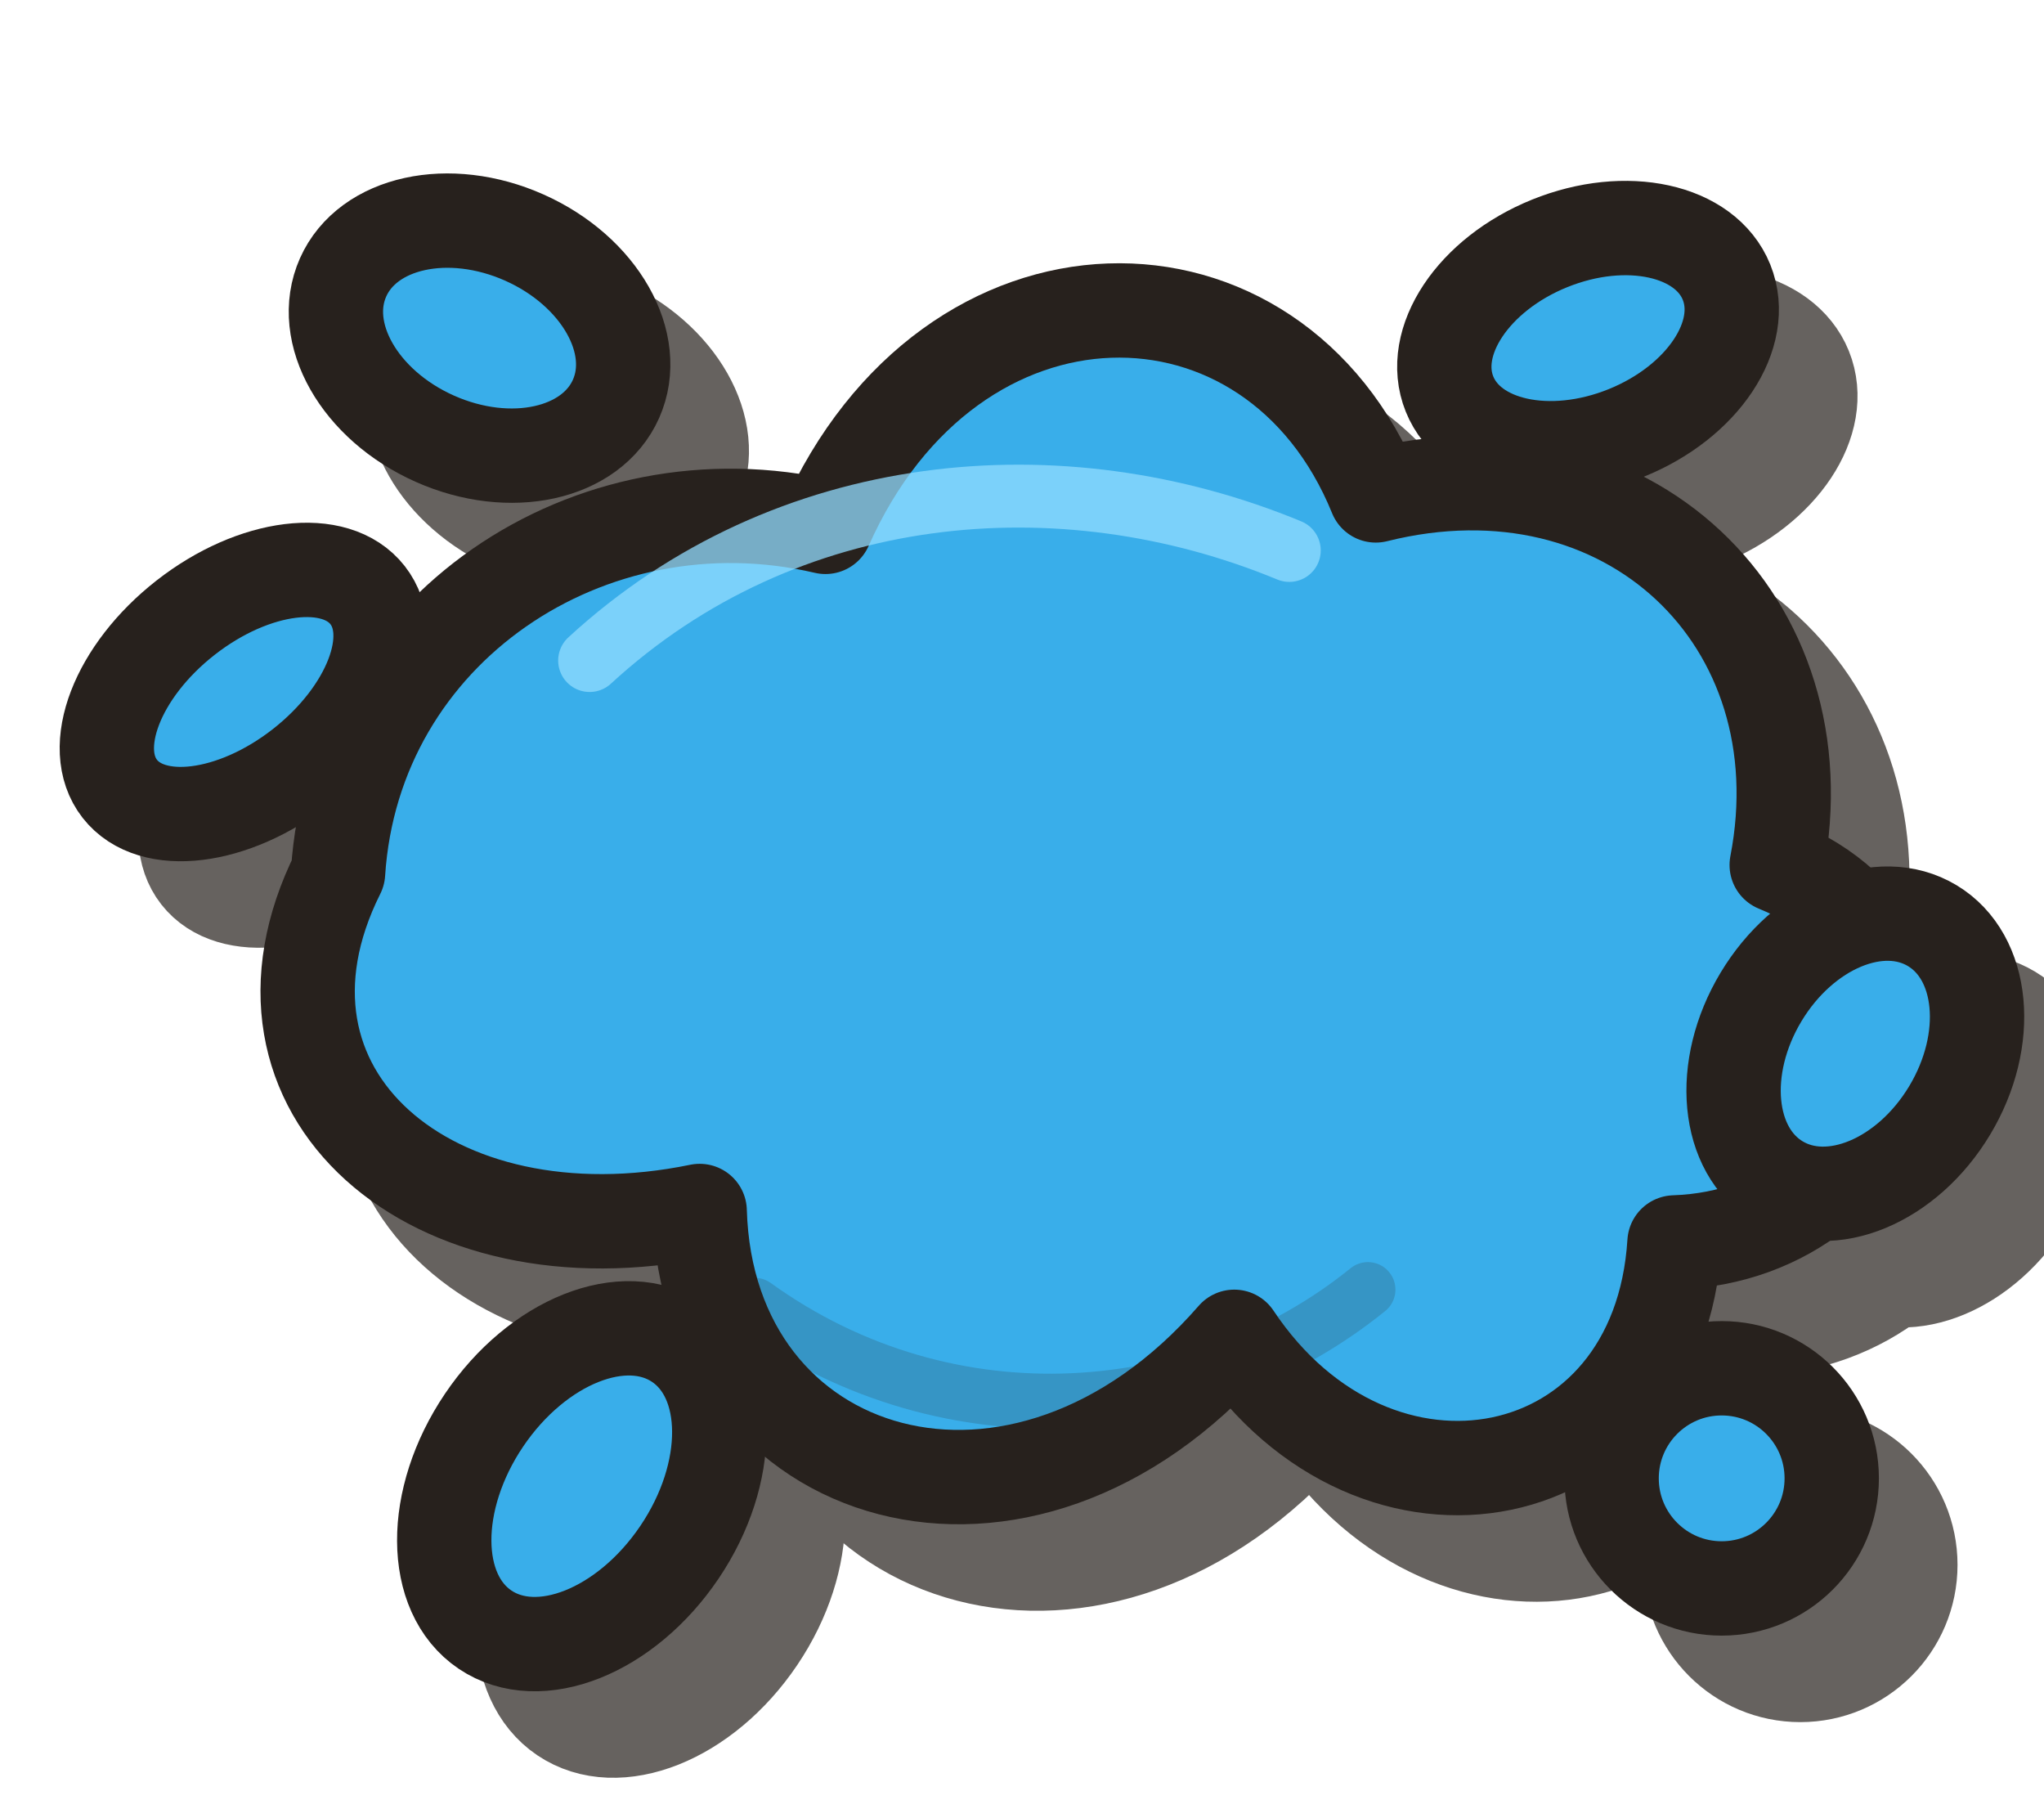
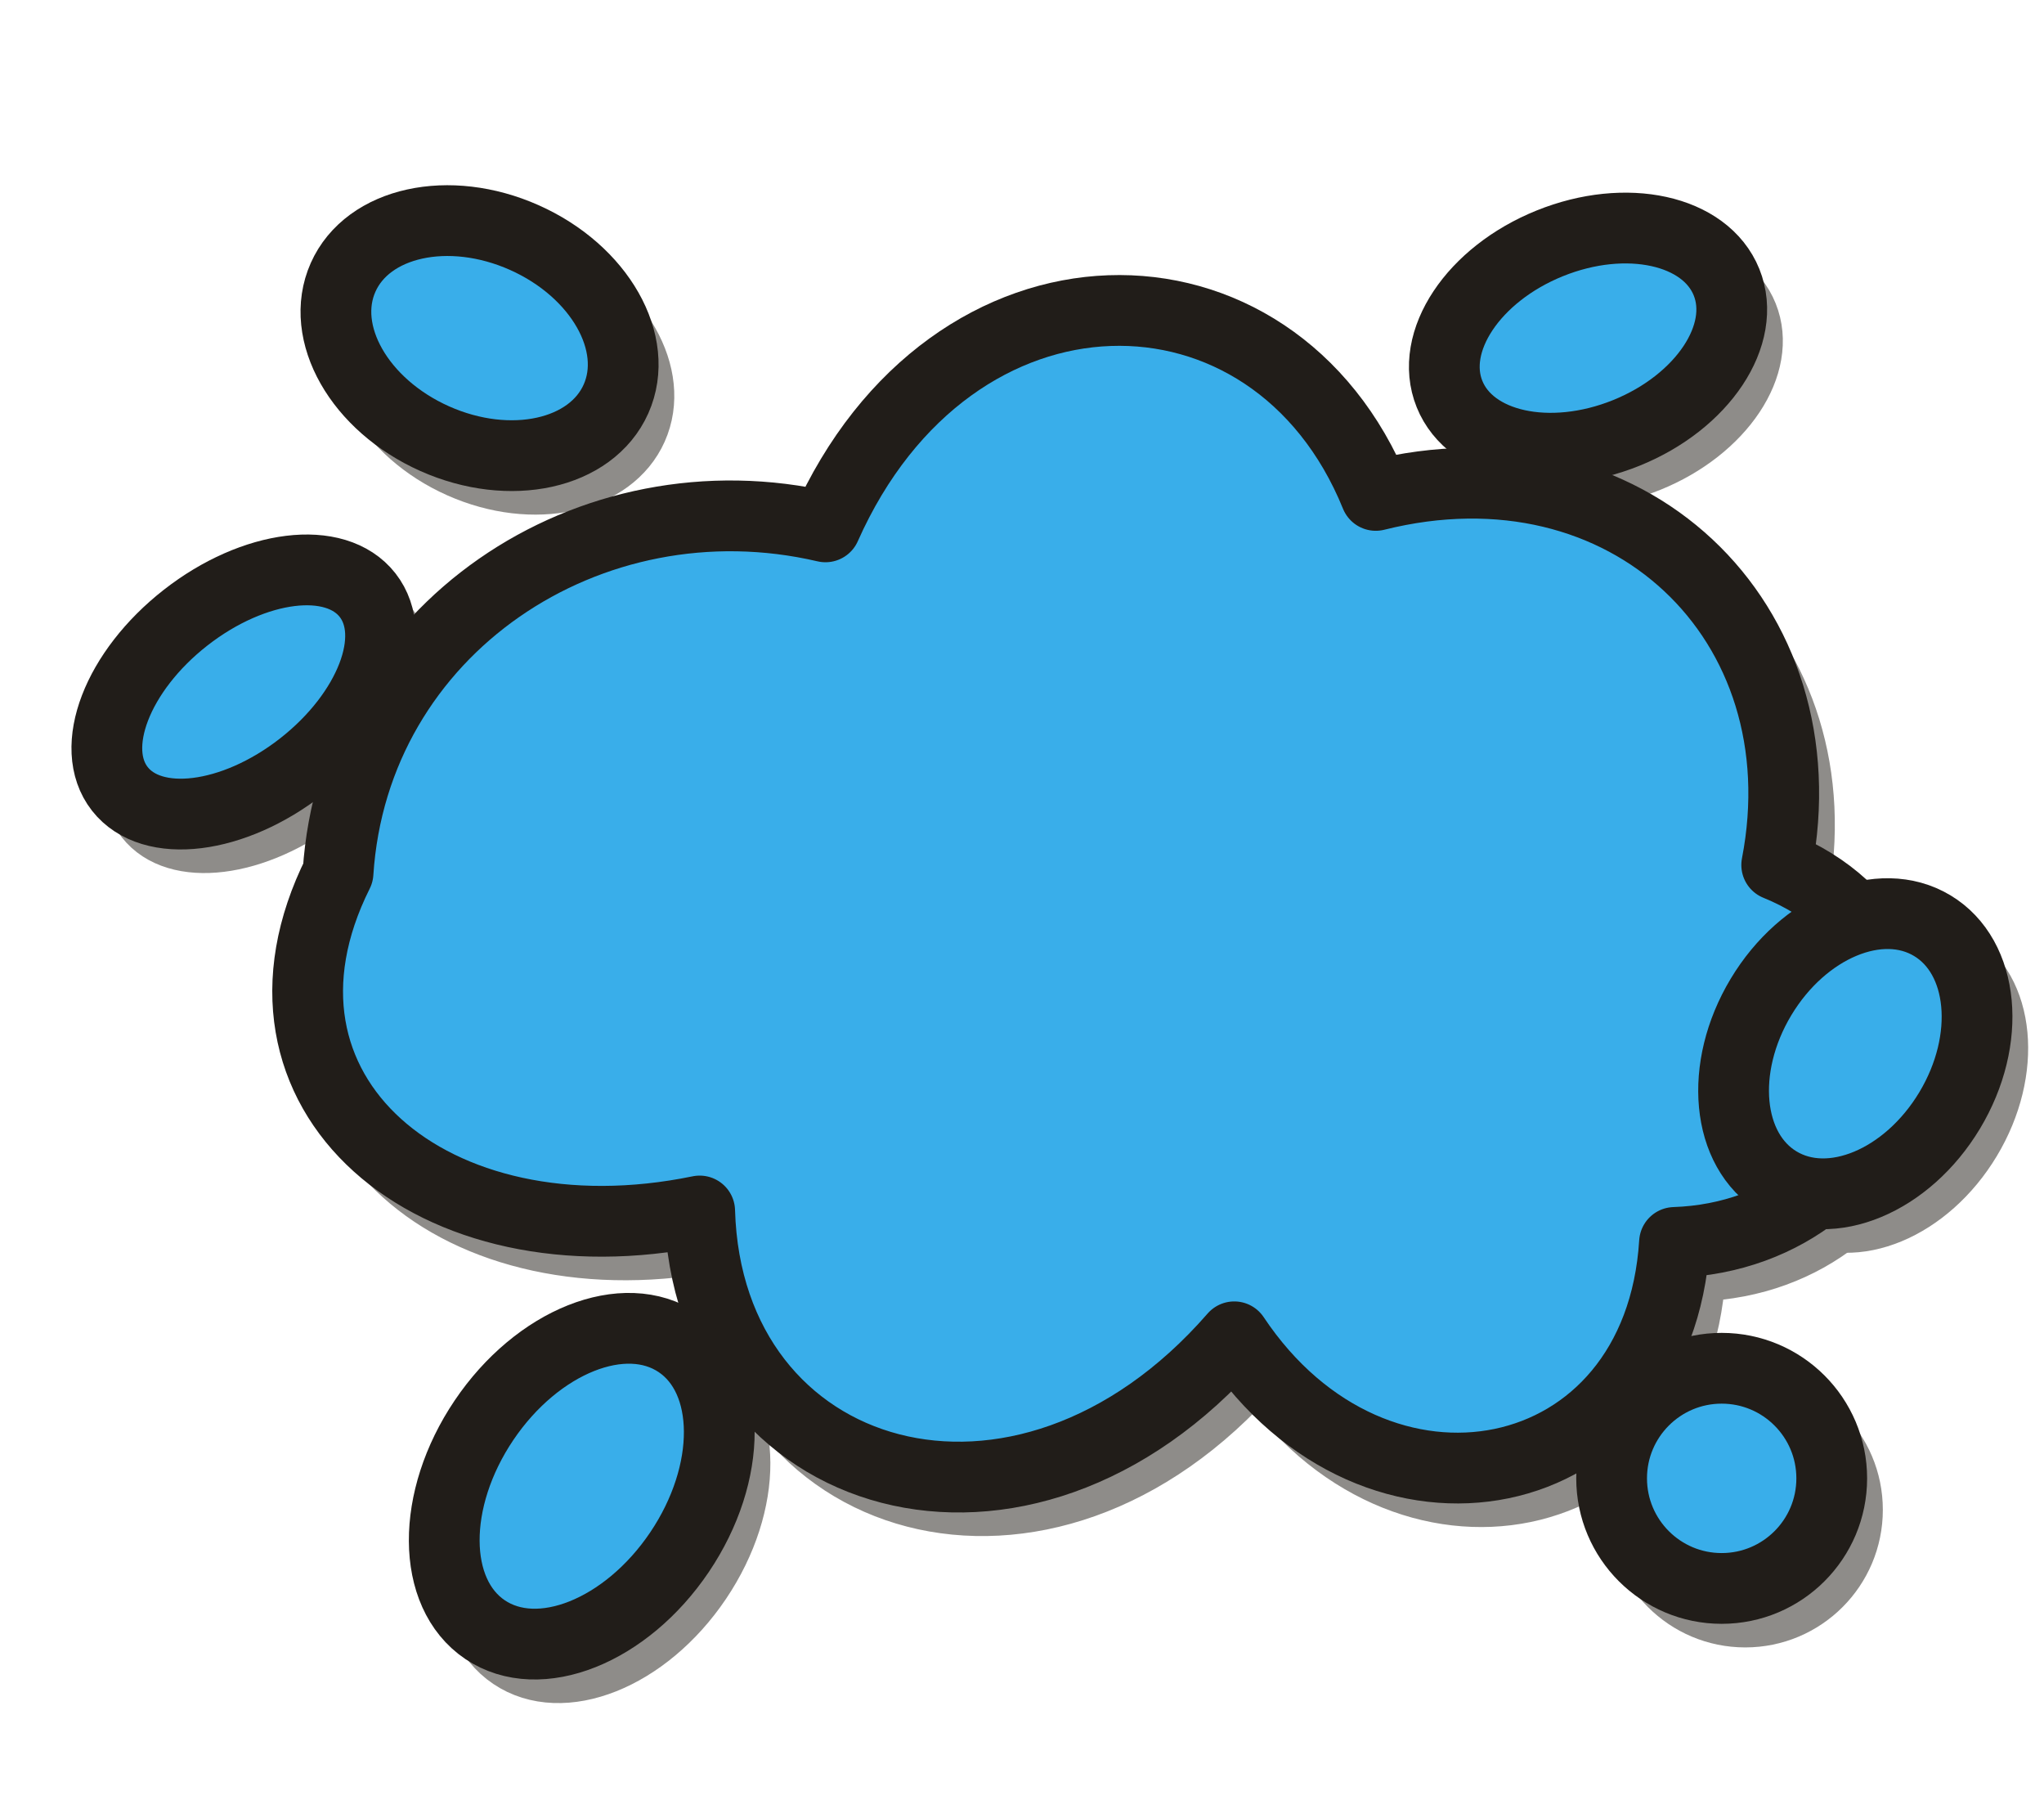
<svg xmlns="http://www.w3.org/2000/svg" viewBox="0 0 260 230" fill="none">
-   <g opacity=".72" fill="#2b2621" stroke="#2b2621" stroke-width="12" stroke-linecap="round" stroke-linejoin="round" transform="translate(10 11)">
+   <g opacity=".58" fill="#3d3934" stroke="#3d3934" stroke-width="7" stroke-linecap="round" stroke-linejoin="round" transform="translate(3 4)">
    <path d="M43 111C45 80 75 60 105 67C121 31 162 31 175 63C207 55 232 79 226 110C253 121 242 157 213 158C211 190 175 197 157 170C130 201 90 189 89 154C55 161 29 139 43 111Z" />
    <ellipse cx="31" cy="88" rx="20" ry="12" transform="rotate(-38 31 88)" />
    <ellipse cx="61" cy="43" rx="19" ry="14" transform="rotate(24 61 43)" />
    <ellipse cx="202" cy="43" rx="19" ry="13" transform="rotate(-22 202 43)" />
    <ellipse cx="236" cy="134" rx="14" ry="19" transform="rotate(31 236 134)" />
    <ellipse cx="74" cy="189" rx="15" ry="22" transform="rotate(34 74 189)" />
    <circle cx="219" cy="188" r="14" />
  </g>
-   <g fill="#39aeea" stroke="#27211d" stroke-width="12" stroke-linecap="round" stroke-linejoin="round">
+   <g fill="#39aeea" stroke="#211d19" stroke-width="9" stroke-linecap="round" stroke-linejoin="round">
    <path d="M43 111C45 80 75 60 105 67C121 31 162 31 175 63C207 55 232 79 226 110C253 121 242 157 213 158C211 190 175 197 157 170C130 201 90 189 89 154C55 161 29 139 43 111Z" />
    <ellipse cx="31" cy="88" rx="20" ry="12" transform="rotate(-38 31 88)" />
    <ellipse cx="61" cy="43" rx="19" ry="14" transform="rotate(24 61 43)" />
    <ellipse cx="202" cy="43" rx="19" ry="13" transform="rotate(-22 202 43)" />
    <ellipse cx="236" cy="134" rx="14" ry="19" transform="rotate(31 236 134)" />
    <ellipse cx="74" cy="189" rx="15" ry="22" transform="rotate(34 74 189)" />
    <circle cx="219" cy="188" r="14" />
  </g>
-   <path d="M75 84C100 61 135 58 164 70" stroke="#91dcff" stroke-width="8" stroke-linecap="round" opacity=".75" />
-   <path d="M96 166C121 184 153 181 174 164" stroke="#27211d" stroke-width="7" stroke-linecap="round" opacity=".18" />
</svg>
